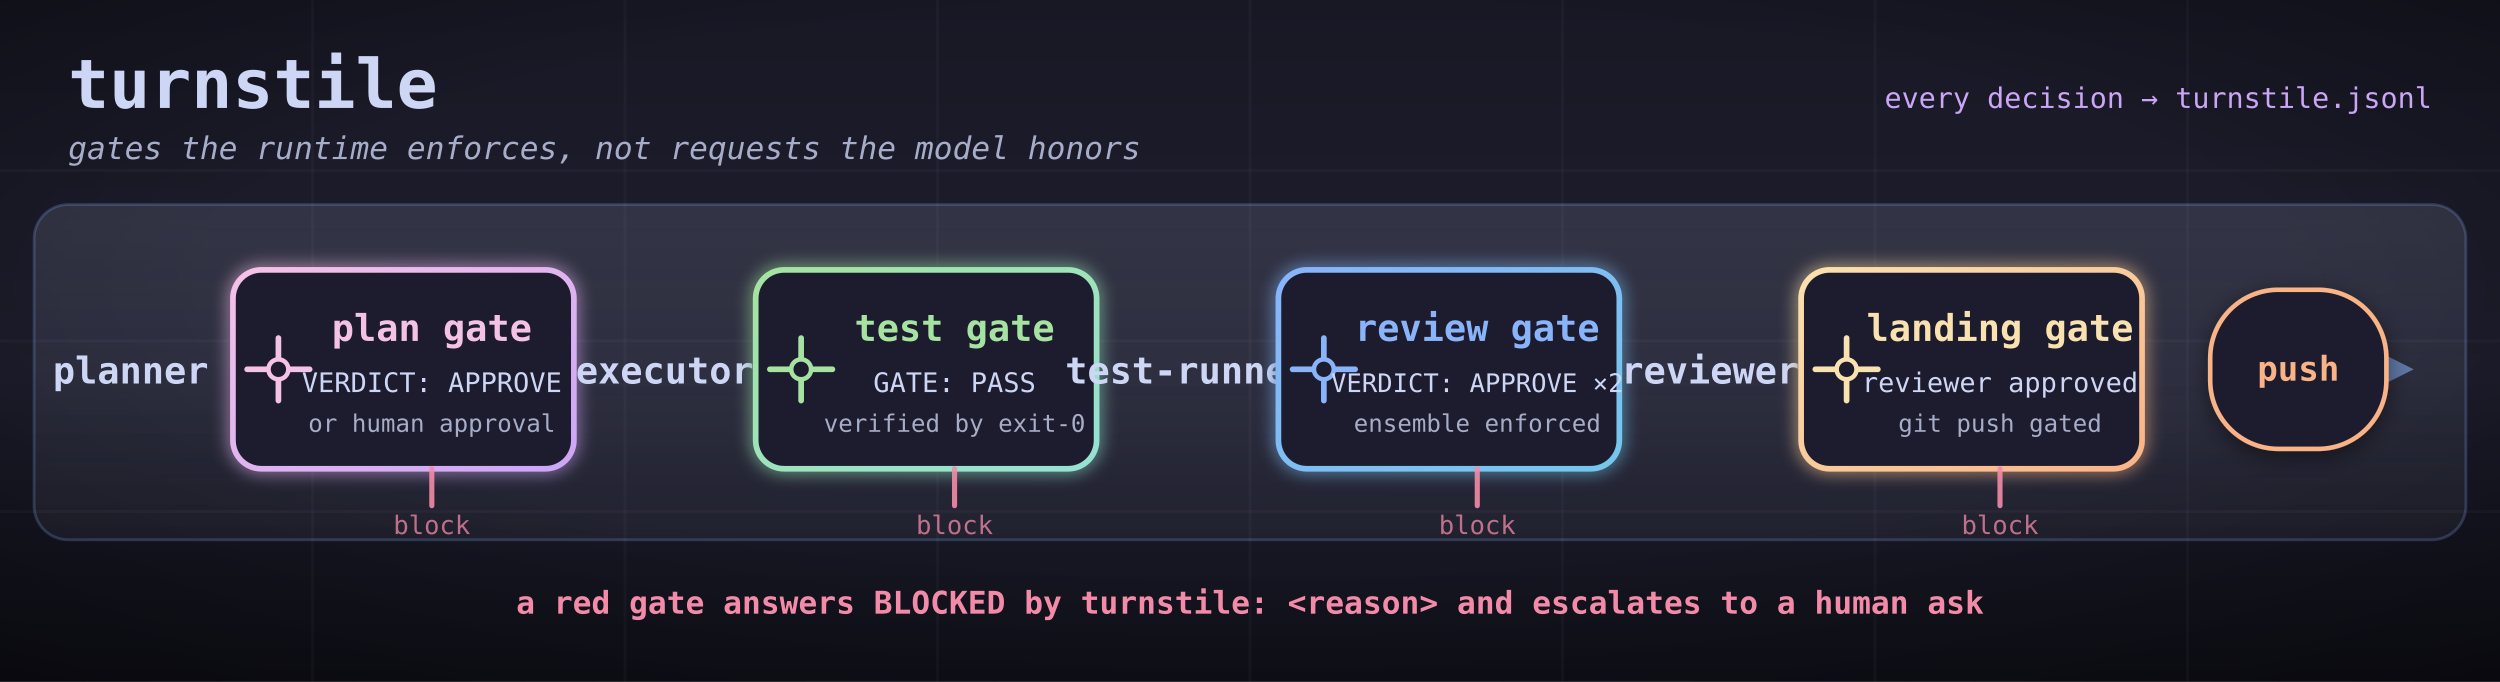
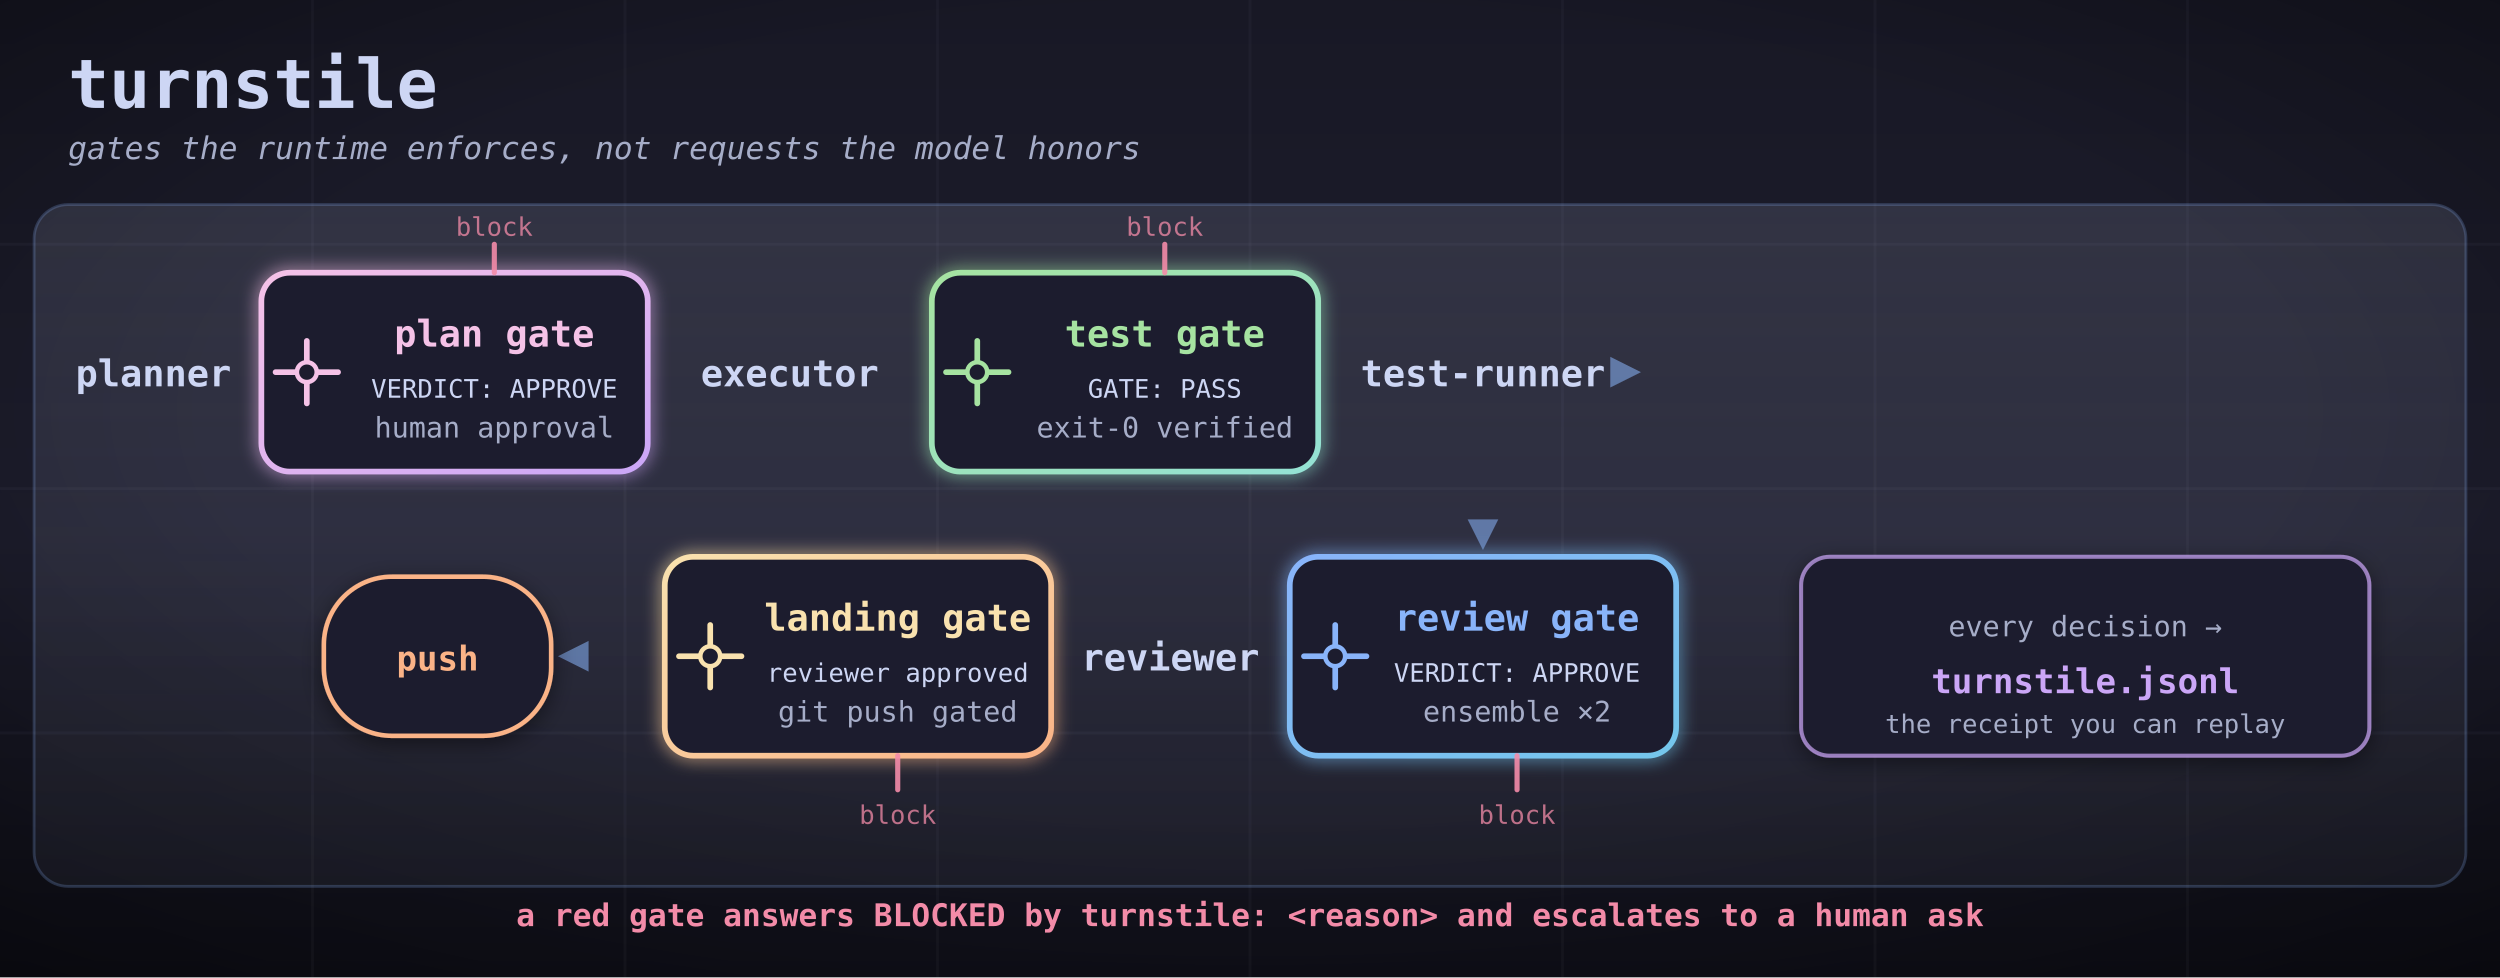
- <svg xmlns="http://www.w3.org/2000/svg" width="880" height="240" viewBox="0 0 880 240" role="img" aria-label="turnstile compact pipeline strip: planner, plan gate (VERDICT: APPROVE), executor, test gate (GATE: PASS), test-runner, review gate (VERDICT: APPROVE x2), reviewer, landing gate, push">
+ <svg xmlns="http://www.w3.org/2000/svg" width="880" height="344" viewBox="0 0 880 344" role="img" aria-label="turnstile compact pipeline strip, two rows: planner, plan gate (VERDICT: APPROVE), executor, test gate (GATE: PASS), test-runner, then review gate (VERDICT: APPROVE), reviewer, landing gate, push, with the turnstile.jsonl receipt; blocked stubs mark the gates that can refuse">
  <defs>
    <linearGradient id="cbg" x1="0" y1="0" x2="0" y2="1">
      <stop offset="0" stop-color="#181825" />
      <stop offset="0.55" stop-color="#1E1E2E" />
      <stop offset="1" stop-color="#11111B" />
    </linearGradient>
    <radialGradient id="cvignette" cx="0.5" cy="0.42" r="0.75">
      <stop offset="0.55" stop-color="#000000" stop-opacity="0" />
      <stop offset="1" stop-color="#000000" stop-opacity="0.45" />
    </radialGradient>
    <linearGradient id="cglass" x1="0" y1="0" x2="0" y2="1">
      <stop offset="0" stop-color="#CDD6F4" stop-opacity="0.13" />
      <stop offset="1" stop-color="#CDD6F4" stop-opacity="0.05" />
    </linearGradient>
    <linearGradient id="cacc-plan" x1="0" y1="0" x2="1" y2="1">
      <stop offset="0" stop-color="#F5C2E7" />
      <stop offset="1" stop-color="#CBA6F7" />
    </linearGradient>
    <linearGradient id="cacc-test" x1="0" y1="0" x2="1" y2="1">
      <stop offset="0" stop-color="#A6E3A1" />
      <stop offset="1" stop-color="#94E2D5" />
    </linearGradient>
    <linearGradient id="cacc-review" x1="0" y1="0" x2="1" y2="1">
      <stop offset="0" stop-color="#89B4FA" />
      <stop offset="1" stop-color="#74C7EC" />
    </linearGradient>
    <linearGradient id="cacc-push" x1="0" y1="0" x2="1" y2="1">
      <stop offset="0" stop-color="#F9E2AF" />
      <stop offset="1" stop-color="#FAB387" />
    </linearGradient>
    <linearGradient id="cflow" x1="0" y1="0" x2="1" y2="0">
      <stop offset="0" stop-color="#89B4FA" />
      <stop offset="1" stop-color="#CBA6F7" />
    </linearGradient>
    <filter id="cglow" x="-60%" y="-60%" width="220%" height="220%">
      <feGaussianBlur stdDeviation="3" result="b" />
      <feMerge>
        <feMergeNode in="b" />
        <feMergeNode in="SourceGraphic" />
      </feMerge>
    </filter>
    <filter id="ccardshadow" x="-30%" y="-30%" width="160%" height="180%">
      <feDropShadow dx="0" dy="2" stdDeviation="4" flood-color="#000000" flood-opacity="0.45" />
    </filter>
    <style>
      @keyframes cdashmove { to { stroke-dashoffset: -22; } }
      .cflow { stroke-dasharray: 7 5; animation: cdashmove 1.4s linear infinite; }
      @media (prefers-reduced-motion: reduce) { .cflow { animation: none; } }
    </style>
    <marker id="carrow" viewBox="0 0 10 10" refX="8.5" refY="5" markerWidth="6" markerHeight="6" orient="auto-start-reverse">
      <path d="M 0 0 L 10 5 L 0 10 z" fill="#89B4FA" />
    </marker>
    <g id="cturnstile-arm">
      <circle cx="0" cy="0" r="3.5" fill="none" stroke-width="1.6" />
      <line x1="0" y1="-4" x2="0" y2="-11" stroke-width="2" stroke-linecap="round" />
      <line x1="0" y1="4" x2="0" y2="11" stroke-width="2" stroke-linecap="round" />
      <line x1="-4" y1="0" x2="-11" y2="0" stroke-width="2" stroke-linecap="round" />
      <line x1="4" y1="0" x2="11" y2="0" stroke-width="2" stroke-linecap="round" />
    </g>
  </defs>
-   <rect width="880" height="240" fill="url(#cbg)" />
-   <rect width="880" height="240" fill="url(#cvignette)" />
+   <rect width="880" height="344" fill="url(#cbg)" />
+   <rect width="880" height="344" fill="url(#cvignette)" />
  <g stroke="#CDD6F4" stroke-opacity="0.035" stroke-width="1">
-     <path d="M0 60H880M0 120H880M0 180H880" />
-     <path d="M110 0V240M220 0V240M330 0V240M440 0V240M550 0V240M660 0V240M770 0V240" />
+     <path d="M0 86H880M0 172H880M0 258H880" />
+     <path d="M110 0V344M220 0V344M330 0V344M440 0V344M550 0V344M660 0V344M770 0V344" />
  </g>
  <text x="24" y="38" font-family="ui-monospace, SFMono-Regular, Menlo, monospace" font-size="24" font-weight="700" fill="#CDD6F4">turnstile</text>
  <text x="24" y="56" font-family="ui-monospace, SFMono-Regular, Menlo, monospace" font-size="11" font-style="italic" fill="#A6ADC8">gates the runtime enforces, not requests the model honors</text>
-   <text x="856" y="38" text-anchor="end" font-family="ui-monospace, SFMono-Regular, Menlo, monospace" font-size="10" fill="#CBA6F7">every decision → turnstile.jsonl</text>
-   <rect x="12" y="72" width="856" height="118" rx="12" fill="url(#cglass)" stroke="#89B4FA" stroke-opacity="0.22" stroke-width="1" />
-   <path class="cflow" d="M40 130 H848" stroke="url(#cflow)" stroke-width="1.8" fill="none" opacity="0.55" marker-end="url(#carrow)" />
-   <text x="46" y="135" text-anchor="middle" font-family="ui-monospace, SFMono-Regular, Menlo, monospace" font-size="13" font-weight="600" fill="#CDD6F4">planner</text>
+   <rect x="12" y="72" width="856" height="240" rx="12" fill="url(#cglass)" stroke="#89B4FA" stroke-opacity="0.22" stroke-width="1" />
+   <path class="cflow" d="M36 131 H576" stroke="url(#cflow)" stroke-width="1.8" fill="none" opacity="0.55" marker-end="url(#carrow)" />
+   <text x="54" y="136" text-anchor="middle" font-family="ui-monospace, SFMono-Regular, Menlo, monospace" font-size="13" font-weight="600" fill="#CDD6F4">planner</text>
  <g filter="url(#cglow)">
-     <rect x="82" y="95" width="120" height="70" rx="10" fill="#1E1E2E" stroke="url(#cacc-plan)" stroke-width="2" />
+     <rect x="92" y="96" width="136" height="70" rx="10" fill="#1E1E2E" stroke="url(#cacc-plan)" stroke-width="2" />
  </g>
-   <use href="#cturnstile-arm" transform="translate(98 130)" stroke="#F5C2E7" />
-   <text x="152" y="120" text-anchor="middle" font-family="ui-monospace, SFMono-Regular, Menlo, monospace" font-size="13" font-weight="700" fill="#F5C2E7">plan gate</text>
-   <text x="152" y="138" text-anchor="middle" font-family="ui-monospace, SFMono-Regular, Menlo, monospace" font-size="9.5" fill="#CDD6F4">VERDICT: APPROVE</text>
-   <text x="152" y="152" text-anchor="middle" font-family="ui-monospace, SFMono-Regular, Menlo, monospace" font-size="8.5" fill="#A6ADC8">or human approval</text>
-   <text x="234" y="135" text-anchor="middle" font-family="ui-monospace, SFMono-Regular, Menlo, monospace" font-size="13" font-weight="600" fill="#CDD6F4">executor</text>
+   <use href="#cturnstile-arm" transform="translate(108 131)" stroke="#F5C2E7" />
+   <text x="174" y="122" text-anchor="middle" font-family="ui-monospace, SFMono-Regular, Menlo, monospace" font-size="13" font-weight="700" fill="#F5C2E7">plan gate</text>
+   <text x="174" y="140" text-anchor="middle" font-family="ui-monospace, SFMono-Regular, Menlo, monospace" font-size="9" fill="#CDD6F4">VERDICT: APPROVE</text>
+   <text x="174" y="154" text-anchor="middle" font-family="ui-monospace, SFMono-Regular, Menlo, monospace" font-size="10" fill="#A6ADC8">human approval</text>
+   <text x="278" y="136" text-anchor="middle" font-family="ui-monospace, SFMono-Regular, Menlo, monospace" font-size="13" font-weight="600" fill="#CDD6F4">executor</text>
  <g filter="url(#cglow)">
-     <rect x="266" y="95" width="120" height="70" rx="10" fill="#1E1E2E" stroke="url(#cacc-test)" stroke-width="2" />
+     <rect x="328" y="96" width="136" height="70" rx="10" fill="#1E1E2E" stroke="url(#cacc-test)" stroke-width="2" />
  </g>
-   <use href="#cturnstile-arm" transform="translate(282 130)" stroke="#A6E3A1" />
-   <text x="336" y="120" text-anchor="middle" font-family="ui-monospace, SFMono-Regular, Menlo, monospace" font-size="13" font-weight="700" fill="#A6E3A1">test gate</text>
-   <text x="336" y="138" text-anchor="middle" font-family="ui-monospace, SFMono-Regular, Menlo, monospace" font-size="9.5" fill="#CDD6F4">GATE: PASS</text>
-   <text x="336" y="152" text-anchor="middle" font-family="ui-monospace, SFMono-Regular, Menlo, monospace" font-size="8.5" fill="#A6ADC8">verified by exit-0</text>
-   <text x="418" y="135" text-anchor="middle" font-family="ui-monospace, SFMono-Regular, Menlo, monospace" font-size="13" font-weight="600" fill="#CDD6F4">test-runner</text>
+   <use href="#cturnstile-arm" transform="translate(344 131)" stroke="#A6E3A1" />
+   <text x="410" y="122" text-anchor="middle" font-family="ui-monospace, SFMono-Regular, Menlo, monospace" font-size="13" font-weight="700" fill="#A6E3A1">test gate</text>
+   <text x="410" y="140" text-anchor="middle" font-family="ui-monospace, SFMono-Regular, Menlo, monospace" font-size="9" fill="#CDD6F4">GATE: PASS</text>
+   <text x="410" y="154" text-anchor="middle" font-family="ui-monospace, SFMono-Regular, Menlo, monospace" font-size="10" fill="#A6ADC8">exit-0 verified</text>
+   <text x="522" y="136" text-anchor="middle" font-family="ui-monospace, SFMono-Regular, Menlo, monospace" font-size="13" font-weight="600" fill="#CDD6F4">test-runner</text>
+   <path class="cflow" d="M522 166 V192" stroke="url(#cflow)" stroke-width="1.8" fill="none" opacity="0.55" marker-end="url(#carrow)" />
+   <path class="cflow" d="M454 231 H198" stroke="url(#cflow)" stroke-width="1.8" fill="none" opacity="0.55" marker-end="url(#carrow)" />
  <g filter="url(#cglow)">
-     <rect x="450" y="95" width="120" height="70" rx="10" fill="#1E1E2E" stroke="url(#cacc-review)" stroke-width="2" />
+     <rect x="454" y="196" width="136" height="70" rx="10" fill="#1E1E2E" stroke="url(#cacc-review)" stroke-width="2" />
  </g>
-   <use href="#cturnstile-arm" transform="translate(466 130)" stroke="#89B4FA" />
-   <text x="520" y="120" text-anchor="middle" font-family="ui-monospace, SFMono-Regular, Menlo, monospace" font-size="13" font-weight="700" fill="#89B4FA">review gate</text>
-   <text x="520" y="138" text-anchor="middle" font-family="ui-monospace, SFMono-Regular, Menlo, monospace" font-size="9" fill="#CDD6F4">VERDICT: APPROVE ×2</text>
-   <text x="520" y="152" text-anchor="middle" font-family="ui-monospace, SFMono-Regular, Menlo, monospace" font-size="8.5" fill="#A6ADC8">ensemble enforced</text>
-   <text x="602" y="135" text-anchor="middle" font-family="ui-monospace, SFMono-Regular, Menlo, monospace" font-size="13" font-weight="600" fill="#CDD6F4">reviewer</text>
+   <use href="#cturnstile-arm" transform="translate(470 231)" stroke="#89B4FA" />
+   <text x="534" y="222" text-anchor="middle" font-family="ui-monospace, SFMono-Regular, Menlo, monospace" font-size="13" font-weight="700" fill="#89B4FA">review gate</text>
+   <text x="534" y="240" text-anchor="middle" font-family="ui-monospace, SFMono-Regular, Menlo, monospace" font-size="9" fill="#CDD6F4">VERDICT: APPROVE</text>
+   <text x="534" y="254" text-anchor="middle" font-family="ui-monospace, SFMono-Regular, Menlo, monospace" font-size="10" fill="#A6ADC8">ensemble ×2</text>
+   <text x="412" y="236" text-anchor="middle" font-family="ui-monospace, SFMono-Regular, Menlo, monospace" font-size="13" font-weight="600" fill="#CDD6F4">reviewer</text>
  <g filter="url(#cglow)">
-     <rect x="634" y="95" width="120" height="70" rx="10" fill="#1E1E2E" stroke="url(#cacc-push)" stroke-width="2" />
+     <rect x="234" y="196" width="136" height="70" rx="10" fill="#1E1E2E" stroke="url(#cacc-push)" stroke-width="2" />
  </g>
-   <use href="#cturnstile-arm" transform="translate(650 130)" stroke="#F9E2AF" />
-   <text x="704" y="120" text-anchor="middle" font-family="ui-monospace, SFMono-Regular, Menlo, monospace" font-size="13" font-weight="700" fill="#F9E2AF">landing gate</text>
-   <text x="704" y="138" text-anchor="middle" font-family="ui-monospace, SFMono-Regular, Menlo, monospace" font-size="9.5" fill="#CDD6F4">reviewer approved</text>
-   <text x="704" y="152" text-anchor="middle" font-family="ui-monospace, SFMono-Regular, Menlo, monospace" font-size="8.5" fill="#A6ADC8">git push gated</text>
+   <use href="#cturnstile-arm" transform="translate(250 231)" stroke="#F9E2AF" />
+   <text x="316" y="222" text-anchor="middle" font-family="ui-monospace, SFMono-Regular, Menlo, monospace" font-size="13" font-weight="700" fill="#F9E2AF">landing gate</text>
+   <text x="316" y="240" text-anchor="middle" font-family="ui-monospace, SFMono-Regular, Menlo, monospace" font-size="9" fill="#CDD6F4">reviewer approved</text>
+   <text x="316" y="254" text-anchor="middle" font-family="ui-monospace, SFMono-Regular, Menlo, monospace" font-size="10" fill="#A6ADC8">git push gated</text>
  <g filter="url(#ccardshadow)">
-     <rect x="778" y="102" width="62" height="56" rx="24" fill="#1E1E2E" stroke="#FAB387" stroke-width="1.6" />
+     <rect x="114" y="203" width="80" height="56" rx="24" fill="#1E1E2E" stroke="#FAB387" stroke-width="1.6" />
  </g>
-   <text x="809" y="134" text-anchor="middle" font-family="ui-monospace, SFMono-Regular, Menlo, monospace" font-size="12" font-weight="700" fill="#FAB387">push</text>
+   <text x="154" y="236" text-anchor="middle" font-family="ui-monospace, SFMono-Regular, Menlo, monospace" font-size="12" font-weight="700" fill="#FAB387">push</text>
+   <g filter="url(#ccardshadow)">
+     <rect x="634" y="196" width="200" height="70" rx="10" fill="#1E1E2E" stroke="#CBA6F7" stroke-opacity="0.7" stroke-width="1.4" />
+   </g>
+   <text x="734" y="224" text-anchor="middle" font-family="ui-monospace, SFMono-Regular, Menlo, monospace" font-size="10" fill="#A6ADC8">every decision →</text>
+   <text x="734" y="244" text-anchor="middle" font-family="ui-monospace, SFMono-Regular, Menlo, monospace" font-size="12" font-weight="700" fill="#CBA6F7">turnstile.jsonl</text>
+   <text x="734" y="258" text-anchor="middle" font-family="ui-monospace, SFMono-Regular, Menlo, monospace" font-size="9" fill="#A6ADC8">the receipt you can replay</text>
  <g stroke="#F38BA8" stroke-width="1.8" stroke-linecap="round" fill="none">
-     <path d="M152 165 L 152 178" opacity="0.9" />
-     <path d="M336 165 L 336 178" opacity="0.9" />
-     <path d="M520 165 L 520 178" opacity="0.9" />
-     <path d="M704 165 L 704 178" opacity="0.9" />
+     <path d="M174 96 L 174 86" opacity="0.9" />
+     <path d="M410 96 L 410 86" opacity="0.9" />
  </g>
  <g font-family="ui-monospace, SFMono-Regular, Menlo, monospace" font-size="9" fill="#F38BA8" opacity="0.75">
-     <text x="152" y="188" text-anchor="middle">block</text>
-     <text x="336" y="188" text-anchor="middle">block</text>
-     <text x="520" y="188" text-anchor="middle">block</text>
-     <text x="704" y="188" text-anchor="middle">block</text>
+     <text x="174" y="83" text-anchor="middle">block</text>
+     <text x="410" y="83" text-anchor="middle">block</text>
  </g>
-   <text x="440" y="216" text-anchor="middle" font-family="ui-monospace, SFMono-Regular, Menlo, monospace" font-size="11" font-weight="700" fill="#F38BA8">a red gate answers BLOCKED by turnstile: &lt;reason&gt; and escalates to a human ask</text>
+   <g stroke="#F38BA8" stroke-width="1.8" stroke-linecap="round" fill="none">
+     <path d="M534 266 L 534 278" opacity="0.9" />
+     <path d="M316 266 L 316 278" opacity="0.9" />
+   </g>
+   <g font-family="ui-monospace, SFMono-Regular, Menlo, monospace" font-size="9" fill="#F38BA8" opacity="0.75">
+     <text x="534" y="290" text-anchor="middle">block</text>
+     <text x="316" y="290" text-anchor="middle">block</text>
+   </g>
+   <text x="440" y="326" text-anchor="middle" font-family="ui-monospace, SFMono-Regular, Menlo, monospace" font-size="11" font-weight="700" fill="#F38BA8">a red gate answers BLOCKED by turnstile: &lt;reason&gt; and escalates to a human ask</text>
</svg>
